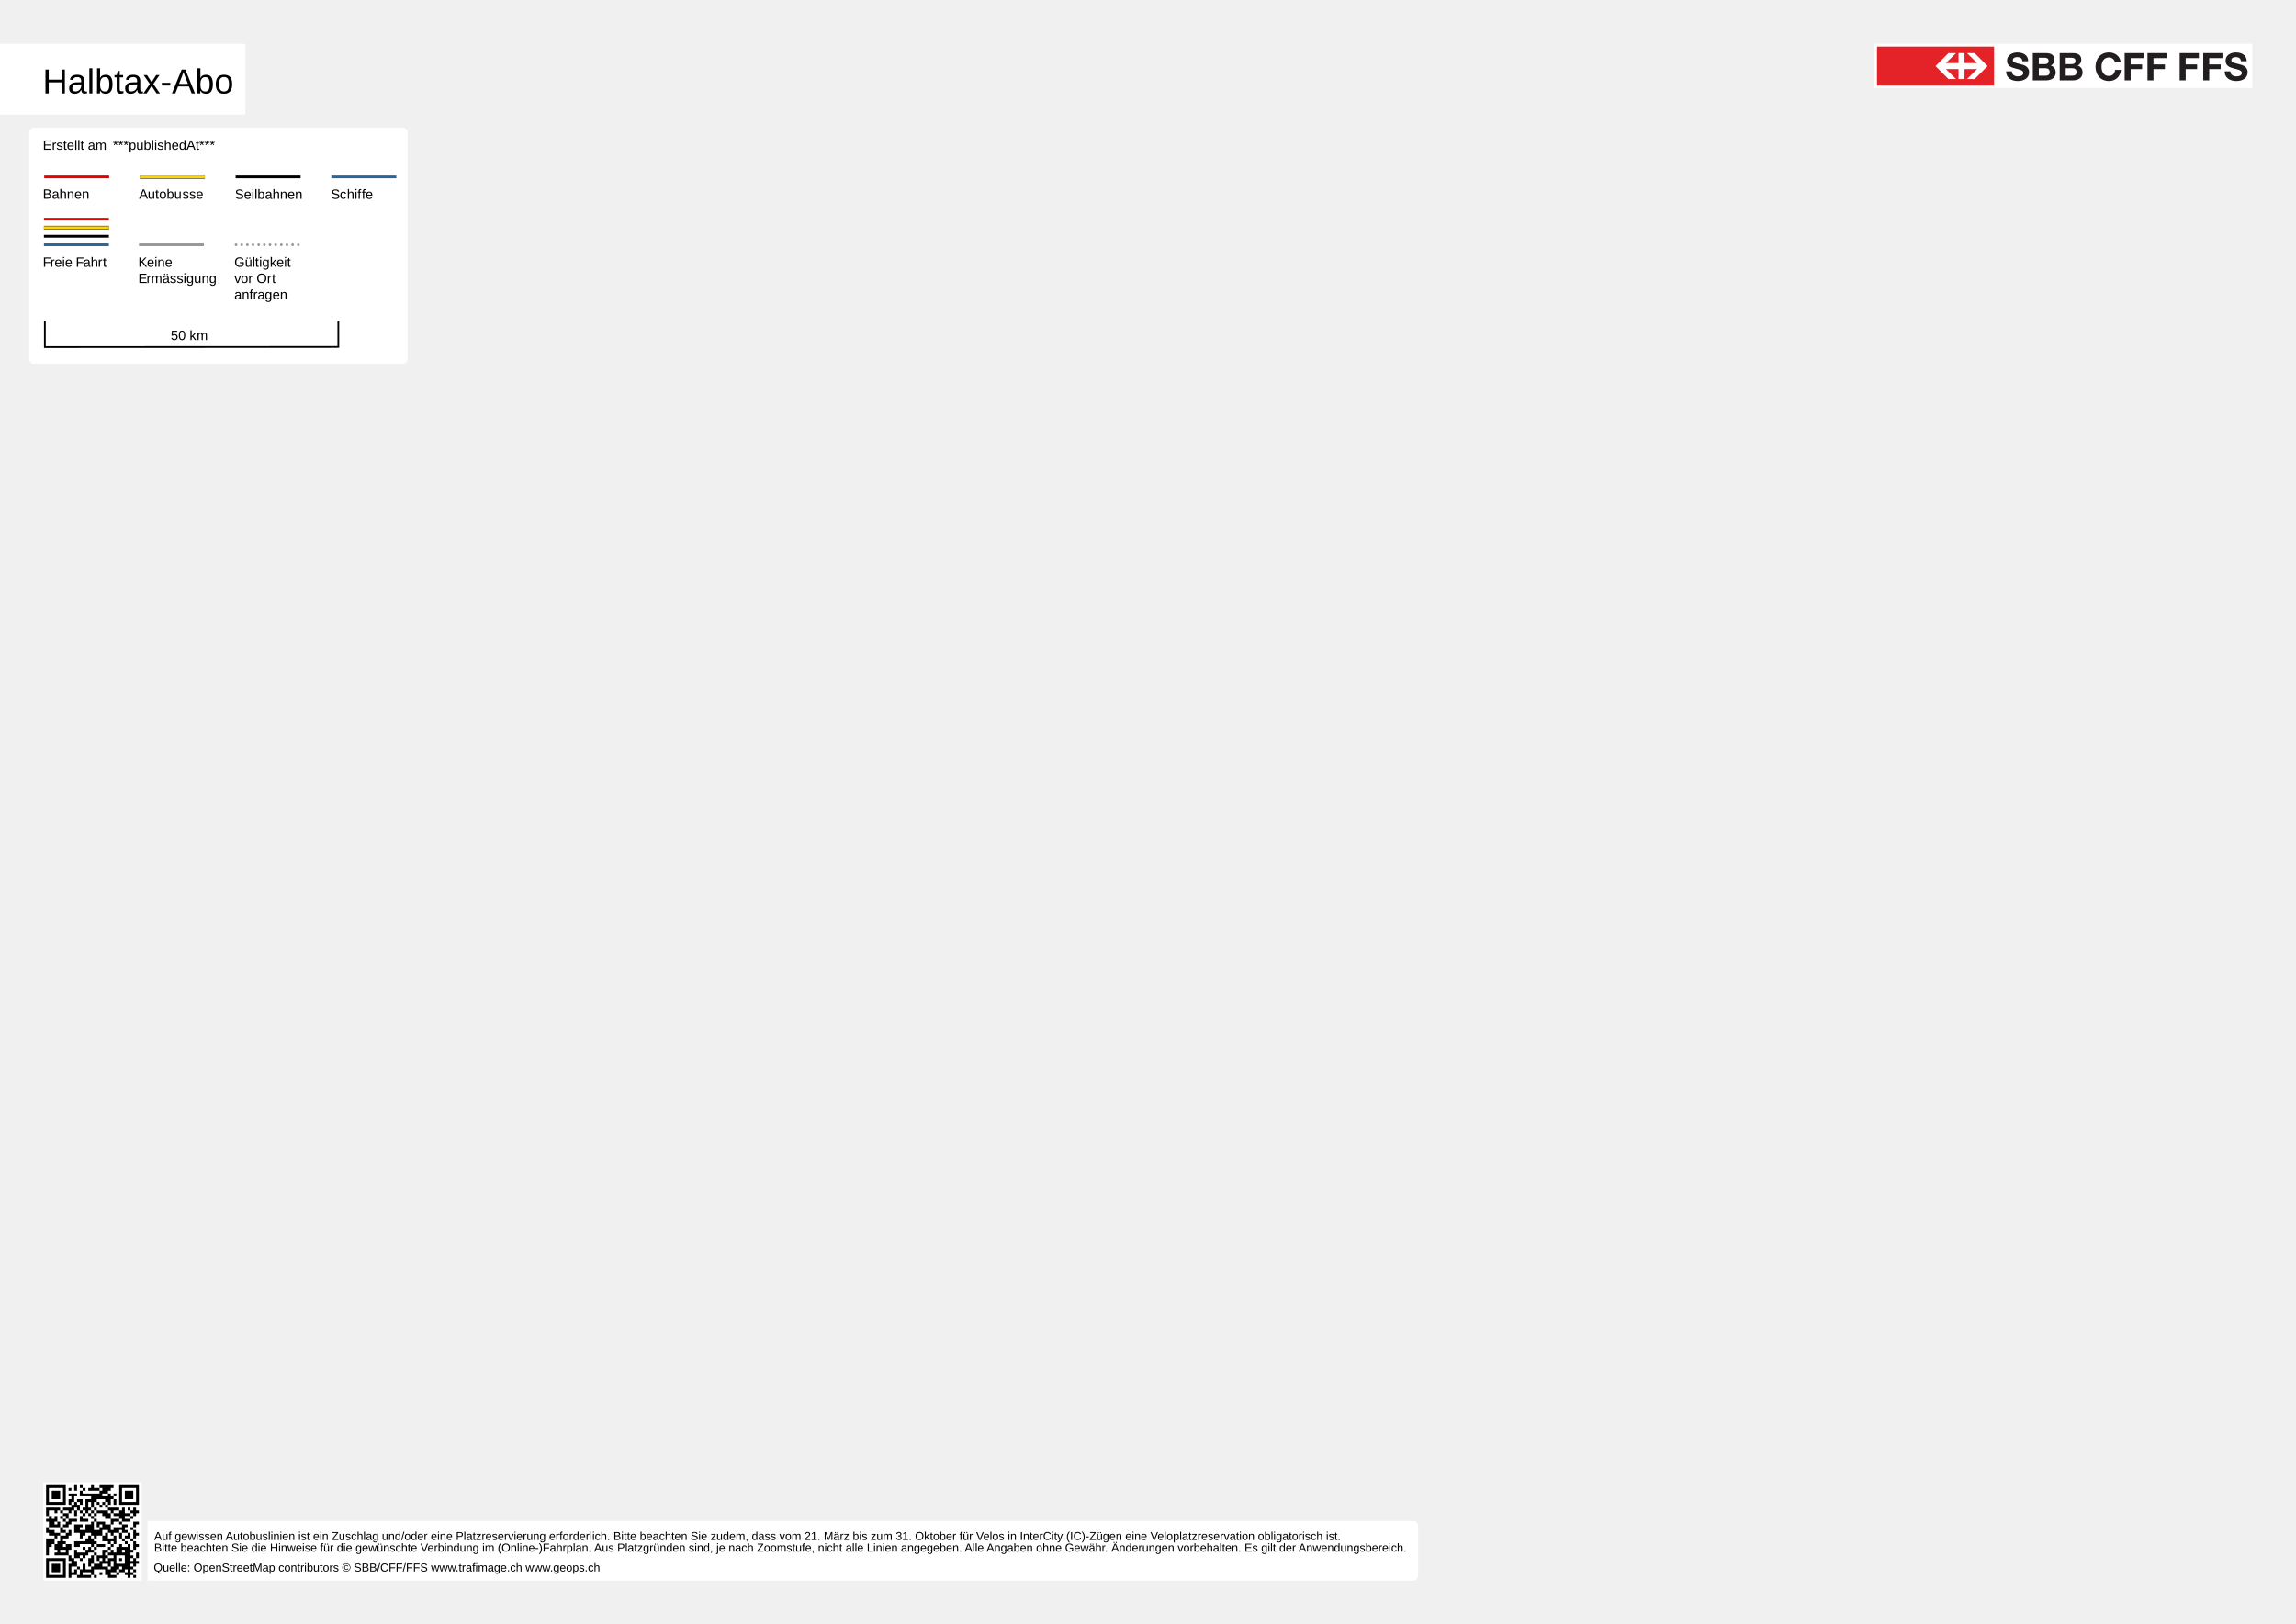
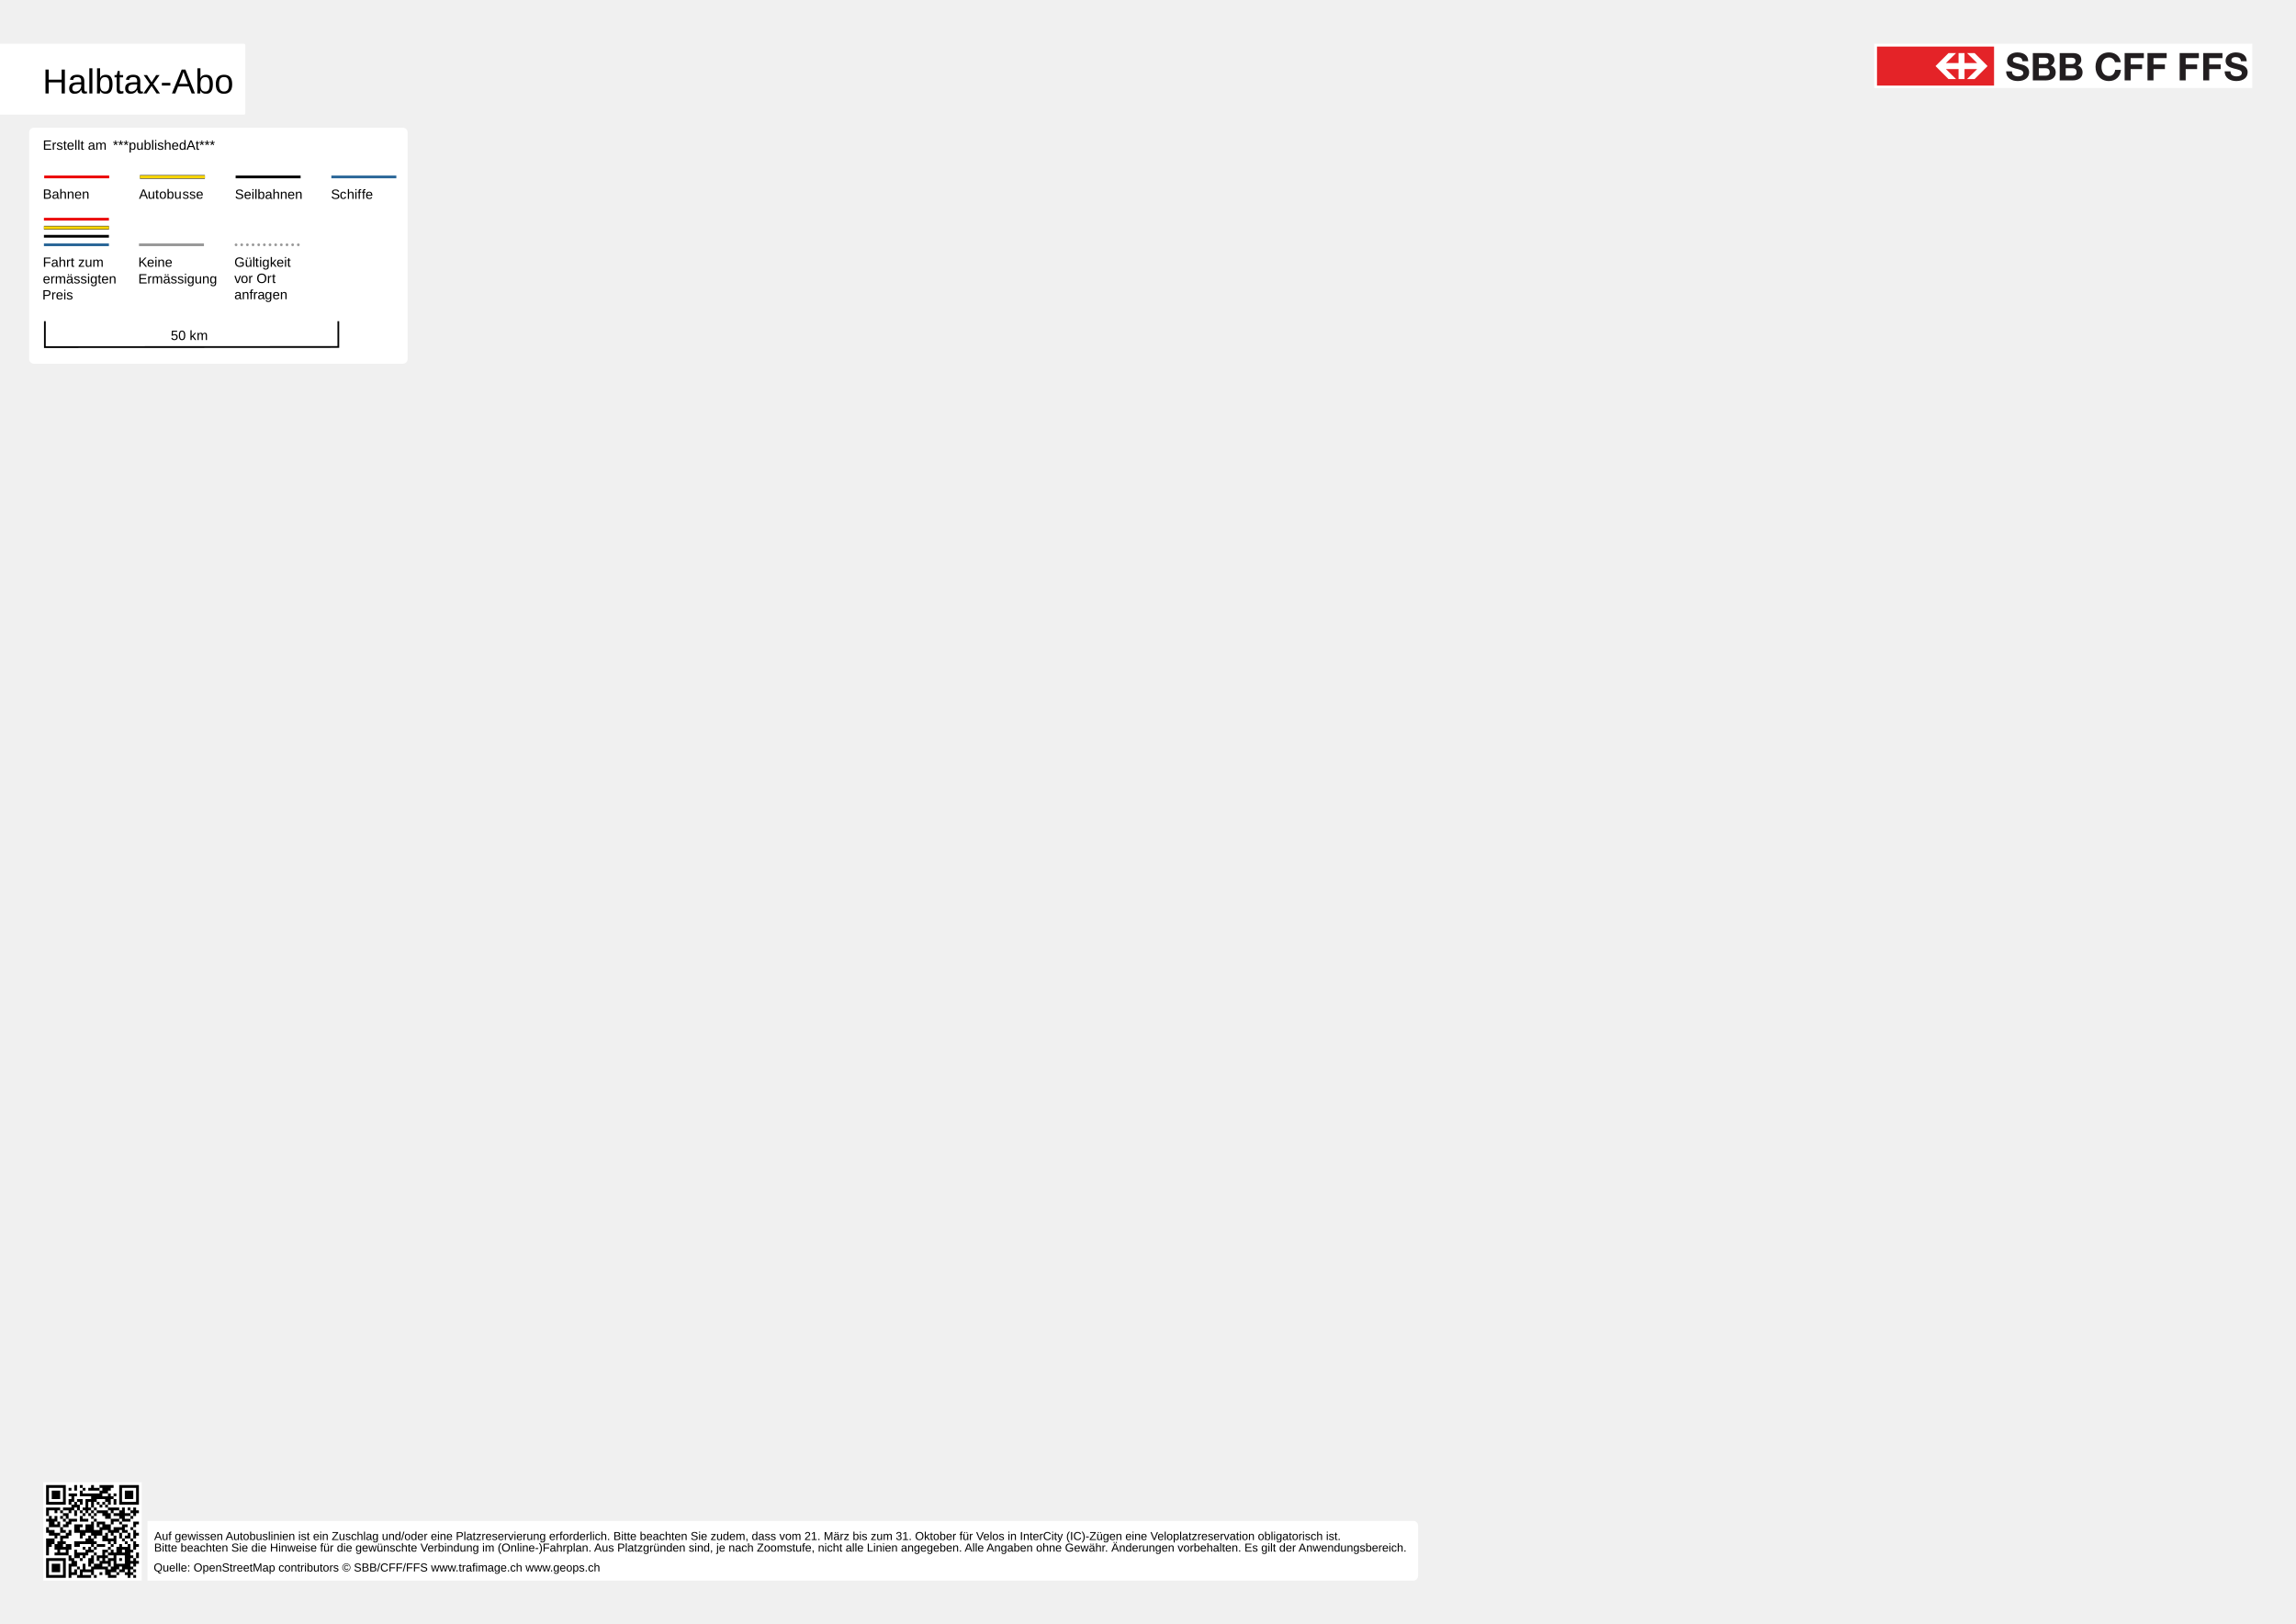
<svg xmlns="http://www.w3.org/2000/svg" id="a3" width="1587.402" height="297mm" version="1.1" viewBox="0 0 1190.551 841.89">
  <path id="rect2" d="M0 0h1190.551v841.89H0z" style="fill:none;stroke-width:0" />
  <g id="rand" transform="translate(1.85 .207)">
    <path id="rect1034" d="M74.627 788.31h656.542c1.29 0 2.334 1.224 2.334 2.735v25.487c0 1.51-1.045 2.736-2.334 2.736H74.627Z" style="fill:#fff;stroke-width:0" />
    <text id="text503" x="77.825" y="814.526" style="font-size:6px;font-family:SBBWeb-Roman,&quot;SBB Web&quot;,Arial,&quot;SBB Web&quot;">
      <tspan id="tspan84313" x="77.825" y="814.526">Quelle: OpenStreetMap contributors © SBB/CFF/FFS www.traﬁmage.ch www.geops.ch</tspan>
    </text>
    <text xml:space="preserve" id="text105827" x="78.083" y="798.215" style="font-size:6px;line-height:1;font-family:SBBWeb-Roman,&quot;SBB Web&quot;,Arial,&quot;SBB Web&quot;">
      <tspan id="tspan127563" x="78.083" y="798.215">Auf gewissen Autobuslinien ist ein Zuschlag und/oder eine Platzreservierung erforderlich. Bitte beachten Sie zudem, dass vom 21. März bis zum 31. Oktober für Velos in InterCity (IC)-Zügen eine Veloplatzreservation obligatorisch ist.</tspan>
      <tspan id="tspan127565" x="78.083" y="804.215">Bitte beachten Sie die Hinweise für die gewünschte Verbindung im (Online-)Fahrplan. Aus Platzgründen sind, je nach Zoomstufe, nicht alle Linien angegeben. Alle Angaben ohne Gewähr. Änderungen vorbehalten. Es gilt der Anwendungsbereich.</tspan>
    </text>
  </g>
  <g id="qr-code">
    <path id="rect23865" d="M22.453 768.451h51.024v51.024H22.453z" style="fill:#fff;stroke-width:0" />
    <path id="path23867" d="M23.91 769.91h1.459v1.457H23.91Zm1.459 0h1.457v1.457H25.37zm1.457 0h1.458v1.457h-1.458zm1.458 0h1.458v1.457h-1.458zm1.458 0H31.2v1.457h-1.458zm1.458 0h1.458v1.457H31.2zm1.458 0h1.457v1.457h-1.457Zm5.83 0h1.459v1.457h-1.458zm2.917 0h1.457v1.457h-1.457zm5.83 0h1.459v1.457h-1.458zm4.374 0h1.458v1.457h-1.458zm1.458 0h1.458v1.457h-1.458zm1.458 0h1.458v1.457h-1.458zm1.458 0h1.457v1.457h-1.457zm1.457 0h1.458v1.457H57.44Zm4.374 0h1.458v1.457h-1.458zm1.458 0h1.458v1.457h-1.458zm1.458 0h1.457v1.457H64.73zm1.457 0h1.458v1.457h-1.458zm1.458 0h1.458v1.457h-1.458zm1.458 0h1.458v1.457h-1.458zm1.458 0h1.458v1.457H70.56zm-46.65 1.457h1.458v1.458H23.91Zm8.747 0h1.457v1.458h-1.457Zm2.915 0h1.458v1.458h-1.458zm2.916 0h1.458v1.458h-1.458zm4.373 0h1.458v1.458h-1.458zm2.916 0h1.458v1.458h-1.458zm1.458 0h1.458v1.458h-1.458zm1.458 0h1.457v1.458h-1.457Zm1.457 0h1.458v1.458h-1.458zm2.916 0h1.458v1.458h-1.458zm1.458 0h1.458v1.458h-1.458zm1.458 0h1.457v1.458h-1.457zm5.831 0h1.458v1.458h-1.458zm8.747 0h1.458v1.458H70.56zm-46.65 1.458h1.458v1.458H23.91Zm2.915 0h1.458v1.458h-1.458zm1.458 0h1.458v1.458h-1.458zm1.458 0H31.2v1.458h-1.458zm2.916 0h1.457v1.458h-1.457Zm8.747 0h1.457v1.458h-1.457zm10.204 0h1.458v1.458h-1.458zm1.458 0h1.458v1.458h-1.458zm1.458 0h1.458v1.458h-1.458zm7.289 0h1.458v1.458h-1.458zm2.916 0h1.457v1.458H64.73zm1.457 0h1.458v1.458h-1.458zm1.458 0h1.458v1.458h-1.458zm2.916 0h1.458v1.458H70.56zm-46.65 1.458h1.458v1.457H23.91Zm2.915 0h1.458v1.457h-1.458zm1.458 0h1.458v1.457h-1.458zm1.458 0H31.2v1.457h-1.458zm2.916 0h1.457v1.457h-1.457Zm2.915 0h1.458v1.457h-1.458zm1.458 0h1.458v1.457H37.03zm1.458 0h1.458v1.457h-1.458zm2.916 0h1.457v1.457h-1.457zm1.457 0h1.458v1.457h-1.458zm1.458 0h1.458v1.457H44.32zm1.458 0h1.458v1.457h-1.458zm1.458 0h1.458v1.457h-1.458zm1.458 0h1.457v1.457h-1.457Zm1.457 0h1.458v1.457h-1.458zm1.458 0h1.458v1.457h-1.458zm4.374 0h1.457v1.457h-1.457zm2.915 0h1.458v1.457h-1.458zm2.916 0h1.458v1.457h-1.458zm2.916 0h1.457v1.457H64.73zm1.457 0h1.458v1.457h-1.458zm1.458 0h1.458v1.457h-1.458zm2.916 0h1.458v1.457H70.56zm-46.65 1.457h1.458v1.458H23.91Zm2.915 0h1.458v1.458h-1.458zm1.458 0h1.458v1.458h-1.458zm1.458 0H31.2v1.458h-1.458zm2.916 0h1.457v1.458h-1.457Zm4.373 0h1.458v1.458H37.03zm10.205 0h1.458v1.458h-1.458zm1.458 0h1.457v1.458h-1.457Zm1.457 0h1.458v1.458h-1.458zm1.458 0h1.458v1.458h-1.458zm1.458 0h1.458v1.458h-1.458zm1.458 0h1.458v1.458h-1.458zm1.458 0h1.457v1.458h-1.457zm1.457 0h1.458v1.458H57.44Zm4.374 0h1.458v1.458h-1.458zm2.916 0h1.457v1.458H64.73zm1.457 0h1.458v1.458h-1.458zm1.458 0h1.458v1.458h-1.458zm2.916 0h1.458v1.458H70.56zm-46.65 1.458h1.458v1.458H23.91Zm8.747 0h1.457v1.458h-1.457Zm2.915 0h1.458v1.458h-1.458zm1.458 0h1.458v1.458H37.03zm2.916 0h1.458v1.458h-1.458zm1.458 0h1.457v1.458h-1.457zm2.915 0h1.458v1.458H44.32zm1.458 0h1.458v1.458h-1.458zm1.458 0h1.458v1.458h-1.458zm1.458 0h1.457v1.458h-1.457Zm5.83 0h1.459v1.458h-1.458zm1.459 0h1.457v1.458h-1.457zm2.915 0h1.458v1.458h-1.458zm2.916 0h1.458v1.458h-1.458zm8.747 0h1.458v1.458H70.56zm-46.65 1.458h1.458v1.458H23.91Zm1.458 0h1.457v1.458H25.37zm1.457 0h1.458v1.458h-1.458zm1.458 0h1.458v1.458h-1.458zm1.458 0H31.2v1.458h-1.458zm1.458 0h1.458v1.458H31.2zm1.458 0h1.457v1.458h-1.457Zm2.915 0h1.458v1.458h-1.458zm2.916 0h1.458v1.458h-1.458zm2.916 0h1.457v1.458h-1.457zm2.915 0h1.458v1.458H44.32zm2.916 0h1.458v1.458h-1.458zm2.915 0h1.458v1.458h-1.458zm2.916 0h1.458v1.458h-1.458zm2.916 0h1.457v1.458h-1.457zm2.915 0h1.458v1.458h-1.458zm2.916 0h1.458v1.458h-1.458zm1.458 0h1.458v1.458h-1.458zm1.458 0h1.457v1.458H64.73zm1.457 0h1.458v1.458h-1.458zm1.458 0h1.458v1.458h-1.458zm1.458 0h1.458v1.458h-1.458zm1.458 0h1.458v1.458H70.56zm-33.53 1.458h1.458v1.458H37.03zm1.458 0h1.458v1.458h-1.458zm1.458 0h1.458v1.458h-1.458zm4.373 0h1.458v1.458H44.32zm2.916 0h1.458v1.458h-1.458zm4.373 0h1.458v1.458h-1.458zm2.916 0h1.458v1.458h-1.458zm-30.614 1.458h1.458v1.458H23.91Zm1.458 0h1.457v1.458H25.37zm1.457 0h1.458v1.458h-1.458zm1.458 0h1.458v1.458h-1.458zm1.458 0H31.2v1.458h-1.458zm2.916 0h1.457v1.458h-1.457Zm1.457 0h1.458v1.458h-1.458zm1.458 0h1.458v1.458h-1.458zm1.458 0h1.458v1.458H37.03zm2.916 0h1.458v1.458h-1.458zm2.915 0h1.458v1.458h-1.458zm1.458 0h1.458v1.458H44.32zm1.458 0h1.458v1.458h-1.458zm2.916 0h1.457v1.458h-1.457Zm7.289 0h1.457v1.458h-1.457zm1.457 0h1.458v1.458H57.44Zm1.458 0h1.458v1.458h-1.458zm1.458 0h1.458v1.458h-1.458zm2.916 0h1.458v1.458h-1.458zm2.915 0h1.458v1.458h-1.458zm2.916 0h1.458v1.458h-1.458zm-45.192 1.458h1.458v1.457H23.91Zm4.373 0h1.458v1.457h-1.458zm2.916 0h1.458v1.457H31.2zm4.373 0h1.458v1.457h-1.458zm2.916 0h1.458v1.457h-1.458zm2.916 0h1.457v1.457h-1.457zm2.915 0h1.458v1.457H44.32zm2.916 0h1.458v1.457h-1.458zm2.915 0h1.458v1.457h-1.458zm1.458 0h1.458v1.457h-1.458zm1.458 0h1.458v1.457h-1.458zm1.458 0h1.458v1.457h-1.458zm2.915 0h1.458v1.457H57.44Zm4.374 0h1.458v1.457h-1.458zm1.458 0h1.458v1.457h-1.458zm4.373 0h1.458v1.457h-1.458zm1.458 0h1.458v1.457h-1.458zm1.458 0h1.458v1.457H70.56zm-46.65 1.457h1.458v1.458H23.91Zm8.747 0h1.457v1.458h-1.457Zm1.457 0h1.458v1.458h-1.458zm4.374 0h1.458v1.458h-1.458zm4.373 0h1.458v1.458h-1.458zm2.916 0h1.458v1.458h-1.458zm2.916 0h1.457v1.458h-1.457Zm4.373 0h1.458v1.458h-1.458zm1.458 0h1.458v1.458h-1.458zm1.458 0h1.457v1.458h-1.457zm2.915 0h1.458v1.458h-1.458zm1.458 0h1.458v1.458h-1.458zm1.458 0h1.458v1.458h-1.458zm1.458 0h1.458v1.458h-1.458zm1.458 0h1.457v1.458H64.73zm1.457 0h1.458v1.458h-1.458zm2.916 0h1.458v1.458h-1.458zm-43.734 1.458h1.457v1.458H25.37zm2.915 0h1.458v1.458h-1.458zm2.916 0h1.458v1.458H31.2zm2.915 0h1.458v1.458h-1.458zm7.29 0h1.457v1.458h-1.457zm5.83 0h1.459v1.458h-1.458zm7.29 0h1.458v1.458h-1.458zm1.458 0h1.457v1.458h-1.457zm5.831 0h1.458v1.458h-1.458zm1.458 0h1.458v1.458h-1.458zm4.373 0h1.458v1.458h-1.458zm-43.734 1.458h1.458v1.458H23.91Zm1.458 0h1.457v1.458H25.37zm1.457 0h1.458v1.458h-1.458zm1.458 0h1.458v1.458h-1.458zm4.374 0h1.457v1.458h-1.457Zm2.915 0h1.458v1.458h-1.458zm1.458 0h1.458v1.458H37.03zm1.458 0h1.458v1.458h-1.458zm2.916 0h1.457v1.458h-1.457zm1.457 0h1.458v1.458h-1.458zm1.458 0h1.458v1.458H44.32zm4.374 0h1.457v1.458h-1.457Zm8.746 0h1.458v1.458H57.44Zm1.458 0h1.458v1.458h-1.458zm1.458 0h1.458v1.458h-1.458zm2.916 0h1.458v1.458h-1.458zm1.458 0h1.457v1.458H64.73zm1.457 0h1.458v1.458h-1.458zm-40.818 1.458h1.457v1.458H25.37zm1.457 0h1.458v1.458h-1.458zm2.916 0H31.2v1.458h-1.458zm4.373 0h1.458v1.458h-1.458zm1.458 0h1.458v1.458h-1.458zm11.663 0h1.458v1.458h-1.458zm2.915 0h1.458v1.458h-1.458zm1.458 0h1.458v1.458h-1.458zm1.458 0h1.458v1.458h-1.458zm4.373 0h1.458v1.458H57.44Zm4.374 0h1.458v1.458h-1.458zm7.289 0h1.458v1.458h-1.458zm1.458 0h1.458v1.458H70.56zm-45.192 1.458h1.457v1.457H25.37zm1.457 0h1.458v1.457h-1.458zm1.458 0h1.458v1.457h-1.458zm1.458 0H31.2v1.457h-1.458zm2.916 0h1.457v1.457h-1.457Zm1.457 0h1.458v1.457h-1.458zm4.374 0h1.458v1.457h-1.458zm1.458 0h1.458v1.457h-1.458zm1.458 0h1.457v1.457h-1.457zm2.915 0h1.458v1.457H44.32zm1.458 0h1.458v1.457h-1.458zm1.458 0h1.458v1.457h-1.458zm2.915 0h1.458v1.457h-1.458zm2.916 0h1.458v1.457h-1.458zm1.458 0h1.458v1.457h-1.458zm1.458 0h1.457v1.457h-1.457zm7.289 0h1.458v1.457h-1.458zm1.458 0h1.457v1.457H64.73zm4.373 0h1.458v1.457h-1.458zm-45.192 1.457h1.458v1.458H23.91Zm7.289 0h1.458v1.458H31.2zm7.289 0h1.458v1.458h-1.458zm1.458 0h1.458v1.458h-1.458zm4.373 0h1.458v1.458H44.32zm1.458 0h1.458v1.458h-1.458zm1.458 0h1.458v1.458h-1.458zm4.373 0h1.458v1.458h-1.458zm1.458 0h1.458v1.458h-1.458zm1.458 0h1.458v1.458h-1.458zm1.458 0h1.457v1.458h-1.457zm2.915 0h1.458v1.458h-1.458zm1.458 0h1.458v1.458h-1.458zm1.458 0h1.458v1.458h-1.458zm1.458 0h1.458v1.458h-1.458zm4.373 0h1.458v1.458h-1.458zm-43.734 1.458h1.458v1.458H23.91Zm1.458 0h1.457v1.458H25.37zm1.457 0h1.458v1.458h-1.458zm4.374 0h1.458v1.458H31.2zm1.458 0h1.457v1.458h-1.457Zm2.915 0h1.458v1.458h-1.458zm2.916 0h1.458v1.458h-1.458zm1.458 0h1.458v1.458h-1.458zm1.458 0h1.457v1.458h-1.457zm1.457 0h1.458v1.458h-1.458zm1.458 0h1.458v1.458H44.32zm1.458 0h1.458v1.458h-1.458zm1.458 0h1.458v1.458h-1.458zm1.458 0h1.457v1.458h-1.457Zm1.457 0h1.458v1.458h-1.458zm1.458 0h1.458v1.458h-1.458zm4.374 0h1.457v1.458h-1.457zm1.457 0h1.458v1.458H57.44Zm1.458 0h1.458v1.458h-1.458zm1.458 0h1.458v1.458h-1.458zm2.916 0h1.458v1.458h-1.458zm1.458 0h1.457v1.458H64.73zm4.373 0h1.458v1.458h-1.458zm-43.734 1.458h1.457v1.458H25.37zm1.457 0h1.458v1.458h-1.458zm1.458 0h1.458v1.458h-1.458zm1.458 0H31.2v1.458h-1.458zm4.373 0h1.458v1.458h-1.458zm1.458 0h1.458v1.458h-1.458zm5.832 0h1.457v1.458h-1.457zm1.457 0h1.458v1.458h-1.458zm4.374 0h1.458v1.458h-1.458zm1.458 0h1.457v1.458h-1.457Zm1.457 0h1.458v1.458h-1.458zm1.458 0h1.458v1.458h-1.458zm2.916 0h1.458v1.458h-1.458zm2.915 0h1.458v1.458H57.44Zm4.374 0h1.458v1.458h-1.458zm4.373 0h1.458v1.458h-1.458zm2.916 0h1.458v1.458h-1.458zm1.458 0h1.458v1.458H70.56zm-42.277 1.458h1.458v1.458h-1.458zm2.916 0h1.458v1.458H31.2zm1.458 0h1.457v1.458h-1.457Zm1.457 0h1.458v1.458h-1.458zm7.29 0h1.457v1.458h-1.457zm4.373 0h1.458v1.458h-1.458zm2.916 0h1.457v1.458h-1.457Zm4.373 0h1.458v1.458h-1.458zm1.458 0h1.458v1.458h-1.458zm4.373 0h1.458v1.458h-1.458zm2.916 0h1.458v1.458h-1.458zm2.916 0h1.457v1.458H64.73zm1.457 0h1.458v1.458h-1.458zm2.916 0h1.458v1.458h-1.458zm-45.192 1.458h1.458v1.458H23.91Zm1.458 0h1.457v1.458H25.37zm1.457 0h1.458v1.458h-1.458zm4.374 0h1.458v1.458H31.2zm13.12 0h1.458v1.458H44.32zm1.458 0h1.458v1.458h-1.458zm1.458 0h1.458v1.458h-1.458zm5.831 0h1.458v1.458h-1.458zm1.458 0h1.458v1.458h-1.458zm1.458 0h1.457v1.458h-1.457zm1.457 0h1.458v1.458H57.44Zm1.458 0h1.458v1.458h-1.458zm4.374 0h1.458v1.458h-1.458zm4.373 0h1.458v1.458h-1.458zm-43.734 1.458h1.458v1.457H23.91Zm1.458 0h1.457v1.457H25.37zm1.457 0h1.458v1.457h-1.458zm2.916 0H31.2v1.457h-1.458zm1.458 0h1.458v1.457H31.2zm1.458 0h1.457v1.457h-1.457Zm5.83 0h1.459v1.457h-1.458zm1.459 0h1.458v1.457h-1.458zm1.458 0h1.457v1.457h-1.457zm1.457 0h1.458v1.457h-1.458zm1.458 0h1.458v1.457H44.32zm1.458 0h1.458v1.457h-1.458zm1.458 0h1.458v1.457h-1.458zm1.458 0h1.457v1.457h-1.457Zm7.289 0h1.457v1.457h-1.457zm2.915 0h1.458v1.457h-1.458zm5.832 0h1.457v1.457H64.73zm4.373 0h1.458v1.457h-1.458zm-45.192 1.457h1.458v1.458H23.91Zm1.458 0h1.457v1.458H25.37zm2.915 0h1.458v1.458h-1.458zm1.458 0H31.2v1.458h-1.458zm1.458 0h1.458v1.458H31.2zm2.915 0h1.458v1.458h-1.458zm1.458 0h1.458v1.458h-1.458zm2.916 0h1.458v1.458h-1.458zm1.458 0h1.458v1.458h-1.458zm7.289 0h1.458v1.458h-1.458zm2.915 0h1.458v1.458h-1.458zm1.458 0h1.458v1.458h-1.458zm1.458 0h1.458v1.458h-1.458zm4.373 0h1.458v1.458H57.44Zm4.374 0h1.458v1.458h-1.458zm4.373 0h1.458v1.458h-1.458zm2.916 0h1.458v1.458h-1.458zm1.458 0h1.458v1.458H70.56zm-46.65 1.458h1.458v1.458H23.91Zm4.373 0h1.458v1.458h-1.458zm1.458 0H31.2v1.458h-1.458zm1.458 0h1.458v1.458H31.2zm1.458 0h1.457v1.458h-1.457Zm1.457 0h1.458v1.458h-1.458zm1.458 0h1.458v1.458h-1.458zm7.29 0h1.457v1.458h-1.458zm2.915 0h1.458v1.458h-1.458zm2.916 0h1.457v1.458h-1.457Zm7.289 0h1.457v1.458h-1.457zm4.373 0h1.458v1.458h-1.458zm1.458 0h1.458v1.458h-1.458zm1.458 0h1.458v1.458h-1.458zm1.458 0h1.457v1.458H64.73zm1.457 0h1.458v1.458h-1.458zm2.916 0h1.458v1.458h-1.458zm-45.192 1.458h1.458v1.458H23.91Zm5.831 0H31.2v1.458h-1.458zm4.373 0h1.458v1.458h-1.458zm4.374 0h1.458v1.458h-1.458zm5.831 0h1.458v1.458H44.32zm1.458 0h1.458v1.458h-1.458zm1.458 0h1.458v1.458h-1.458zm5.831 0h1.458v1.458h-1.458zm1.458 0h1.458v1.458h-1.458zm2.915 0h1.458v1.458H57.44Zm2.916 0h1.458v1.458h-1.458zm1.458 0h1.458v1.458h-1.458zm2.916 0h1.457v1.458H64.73zm1.457 0h1.458v1.458h-1.458zm1.458 0h1.458v1.458h-1.458zm-43.734 1.458h1.458v1.458H23.91Zm4.373 0h1.458v1.458h-1.458zm1.458 0H31.2v1.458h-1.458zm1.458 0h1.458v1.458H31.2zm1.458 0h1.457v1.458h-1.457Zm1.457 0h1.458v1.458h-1.458zm4.374 0h1.458v1.458h-1.458zm1.458 0h1.458v1.458h-1.458zm1.458 0h1.457v1.458h-1.457zm1.457 0h1.458v1.458h-1.458zm1.458 0h1.458v1.458H44.32zm4.374 0h1.457v1.458h-1.457Zm4.373 0h1.458v1.458h-1.458zm2.916 0h1.457v1.458h-1.457zm1.457 0h1.458v1.458H57.44Zm1.458 0h1.458v1.458h-1.458zm1.458 0h1.458v1.458h-1.458zm1.458 0h1.458v1.458h-1.458zm1.458 0h1.458v1.458h-1.458zm1.458 0h1.457v1.458H64.73zm1.457 0h1.458v1.458h-1.458zm4.374 0h1.458v1.458H70.56zm-34.988 1.458h1.458v1.457h-1.458zm2.916 0h1.458v1.457h-1.458zm1.458 0h1.458v1.457h-1.458zm2.915 0h1.458v1.457h-1.458zm4.374 0h1.458v1.457h-1.458zm2.915 0h1.458v1.457h-1.458zm1.458 0h1.458v1.457h-1.458zm1.458 0h1.458v1.457h-1.458zm1.458 0h1.458v1.457h-1.458zm4.373 0h1.458v1.457h-1.458zm5.832 0h1.457v1.457H64.73zm1.457 0h1.458v1.457h-1.458zm1.458 0h1.458v1.457h-1.458zm2.916 0h1.458v1.457H70.56zm-46.65 1.457h1.458v1.458H23.91Zm1.458 0h1.457v1.458H25.37zm1.457 0h1.458v1.458h-1.458zm1.458 0h1.458v1.458h-1.458zm1.458 0H31.2v1.458h-1.458zm1.458 0h1.458v1.458H31.2zm1.458 0h1.457v1.458h-1.457Zm2.915 0h1.458v1.458h-1.458zm1.458 0h1.458v1.458H37.03zm4.374 0h1.457v1.458h-1.457zm4.373 0h1.458v1.458h-1.458zm1.458 0h1.458v1.458h-1.458zm2.915 0h1.458v1.458h-1.458zm2.916 0h1.458v1.458h-1.458zm2.916 0h1.457v1.458h-1.457zm1.457 0h1.458v1.458H57.44Zm1.458 0h1.458v1.458h-1.458zm2.916 0h1.458v1.458h-1.458zm2.916 0h1.457v1.458H64.73zm1.457 0h1.458v1.458h-1.458zm2.916 0h1.458v1.458h-1.458zm-45.192 1.458h1.458v1.458H23.91Zm8.747 0h1.457v1.458h-1.457Zm4.373 0h1.458v1.458H37.03zm1.458 0h1.458v1.458h-1.458zm7.289 0h1.458v1.458h-1.458zm1.458 0h1.458v1.458h-1.458zm4.373 0h1.458v1.458h-1.458zm1.458 0h1.458v1.458h-1.458zm1.458 0h1.458v1.458h-1.458zm1.458 0h1.457v1.458h-1.457zm2.915 0h1.458v1.458h-1.458zm5.832 0h1.457v1.458H64.73zm1.457 0h1.458v1.458h-1.458zm1.458 0h1.458v1.458h-1.458zm1.458 0h1.458v1.458h-1.458zm1.458 0h1.458v1.458H70.56Zm-46.65 1.458h1.458v1.458H23.91Zm2.915 0h1.458v1.458h-1.458zm1.458 0h1.458v1.458h-1.458zm1.458 0H31.2v1.458h-1.458zm2.916 0h1.457v1.458h-1.457Zm2.915 0h1.458v1.458h-1.458zm1.458 0h1.458v1.458H37.03zm1.458 0h1.458v1.458h-1.458zm4.373 0h1.458v1.458h-1.458zm2.916 0h1.458v1.458h-1.458zm2.916 0h1.457v1.458h-1.457Zm1.457 0h1.458v1.458h-1.458zm1.458 0h1.458v1.458H51.61zm4.374 0h1.458v1.458h-1.458zm2.915 0h1.458v1.458h-1.458zm1.458 0h1.458v1.458h-1.458zm1.458 0h1.458v1.458h-1.458zm1.458 0h1.458v1.458h-1.458zm1.458 0h1.457v1.458H64.73zm1.457 0h1.458v1.458h-1.458zm2.916 0h1.458v1.458h-1.458zm-45.192 1.458h1.458v1.458H23.91Zm2.915 0h1.458v1.458h-1.458zm1.458 0h1.458v1.458h-1.458zm1.458 0H31.2v1.458h-1.458zm2.916 0h1.457v1.458h-1.457Zm2.915 0h1.458v1.458h-1.458zm4.374 0h1.458v1.458h-1.458zm2.915 0h1.458v1.458h-1.458zm4.374 0h1.458v1.458h-1.458zm1.458 0h1.457v1.458h-1.457Zm1.457 0h1.458v1.458h-1.458zm1.458 0h1.458v1.458h-1.458zm1.458 0h1.458v1.458h-1.458zm1.458 0h1.458v1.458h-1.458zm2.915 0h1.458v1.458H57.44Zm1.458 0h1.458v1.458h-1.458zm1.458 0h1.458v1.458h-1.458zm2.916 0h1.458v1.458h-1.458zm1.458 0h1.457v1.458H64.73zm1.457 0h1.458v1.458h-1.458zm1.458 0h1.458v1.458h-1.458zm-43.734 1.458h1.458v1.458H23.91Zm2.915 0h1.458v1.458h-1.458zm1.458 0h1.458v1.458h-1.458zm1.458 0H31.2v1.458h-1.458zm2.916 0h1.457v1.458h-1.457Zm2.915 0h1.458v1.458h-1.458zm2.916 0h1.458v1.458h-1.458zm2.916 0h1.457v1.458h-1.457zm1.457 0h1.458v1.458h-1.458zm1.458 0h1.458v1.458H44.32zm1.458 0h1.458v1.458h-1.458zm1.458 0h1.458v1.458h-1.458zm7.289 0h1.458v1.458h-1.458zm1.458 0h1.457v1.458h-1.457zm1.457 0h1.458v1.458H57.44Zm1.458 0h1.458v1.458h-1.458zm2.916 0h1.458v1.458h-1.458zm1.458 0h1.458v1.458h-1.458zm2.915 0h1.458v1.458h-1.458zm2.916 0h1.458v1.458h-1.458zm-45.192 1.458h1.458v1.457H23.91Zm8.747 0h1.457v1.457h-1.457Zm2.915 0h1.458v1.457h-1.458zm1.458 0h1.458v1.457H37.03zm1.458 0h1.458v1.457h-1.458zm2.916 0h1.457v1.457h-1.457zm5.83 0h1.459v1.457h-1.458zm4.374 0h1.458v1.457h-1.458zm2.916 0h1.458v1.457h-1.458zm1.458 0h1.457v1.457h-1.457zm4.373 0h1.458v1.457h-1.458zm4.374 0h1.457v1.457H64.73zm1.457 0h1.458v1.457h-1.458zm1.458 0h1.458v1.457h-1.458zm-43.734 1.457h1.458v1.458H23.91Zm1.458 0h1.457v1.458H25.37zm1.457 0h1.458v1.458h-1.458zm1.458 0h1.458v1.458h-1.458zm1.458 0H31.2v1.458h-1.458zm1.458 0h1.458v1.458H31.2zm1.458 0h1.457v1.458h-1.457Zm2.915 0h1.458v1.458h-1.458zm4.374 0h1.458v1.458h-1.458zm1.458 0h1.457v1.458h-1.457zm1.457 0h1.458v1.458h-1.458zm1.458 0h1.458v1.458H44.32zm1.458 0h1.458v1.458h-1.458zm2.916 0h1.457v1.458h-1.457Zm7.289 0h1.457v1.458h-1.457zm1.457 0h1.458v1.458H57.44Zm1.458 0h1.458v1.458h-1.458zm7.29 0h1.457v1.458h-1.458zm2.915 0h1.458v1.458h-1.458z" style="stroke-width:0" />
  </g>
  <g id="sbb">
    <path id="rect22814" d="M971.83 22.677h196.044v22.94H971.83z" style="fill:#fff;stroke-width:0" />
    <path id="rect397399" d="M973.281 23.927h192.107v20.659H973.281z" style="fill:#fff;stroke-width:0" />
    <path id="path2879" d="M973.28 44.374h60.703V24.139h-60.702v20.235Z" style="fill:#e42328;stroke-width:0" />
    <path id="path2881" d="M1009.012 32.708h6.564v-5.196h3.091v5.196h6.563l-5.28-5.196h3.918l6.745 6.745-6.745 6.744h-3.92l5.28-5.196h-6.56v5.196h-3.093v-5.196h-6.563l5.28 5.196h-3.916l-6.744-6.744 6.744-6.745h3.917" style="fill:#fff;stroke-width:0" />
    <path id="path2883" d="M1040.247 36.972c-.039 3.492 2.896 5.04 6.03 5.04 3.848 0 5.891-1.944 5.891-4.543 0-3.212-3.173-3.867-4.205-4.123-3.55-.913-4.224-1.052-4.224-2.142 0-1.19 1.15-1.606 2.143-1.606 1.488 0 2.698.435 2.796 2.143h3.015c0-3.273-2.717-4.561-5.672-4.561-2.559 0-5.296 1.388-5.296 4.285 0 2.658 2.122 3.471 4.226 4.026 2.082.554 4.203.813 4.203 2.339 0 1.448-1.666 1.766-2.757 1.766-1.666 0-3.133-.735-3.133-2.62" style="fill:#221e20;stroke-width:0" />
    <path id="path2885" d="M1057.203 29.933h2.915c1.11 0 2.143.277 2.143 1.626 0 1.19-.814 1.686-1.904 1.686h-3.154v-3.312Zm-3.113 11.741h6.861c2.559 0 5-1.23 5-4.106 0-1.764-.875-3.094-2.6-3.59a3.106 3.106 0 0 0 1.926-2.956c0-2.637-1.826-3.51-4.524-3.51h-6.663v14.162Zm3.113-6.307h3.39c1.329 0 2.241.576 2.241 2.023 0 1.467-1.07 1.865-2.3 1.865h-3.33" style="fill:#221e20;fill-rule:evenodd;stroke-width:0" />
    <path id="path2887" d="M1071.14 29.933h2.916c1.11 0 2.142.277 2.142 1.626 0 1.19-.813 1.686-1.904 1.686h-3.154v-3.312Zm-3.113 11.741h6.861c2.56 0 4.998-1.23 4.998-4.106 0-1.764-.872-3.094-2.598-3.59a3.106 3.106 0 0 0 1.924-2.956c0-2.637-1.824-3.51-4.522-3.51h-6.663v14.162Zm3.115-6.307h3.39c1.33 0 2.242.576 2.242 2.023 0 1.467-1.07 1.865-2.3 1.865h-3.331" style="fill:#221e20;fill-rule:evenodd;stroke-width:0" />
    <path id="path2889" d="M1099.666 32.272c-.377-3.272-2.994-5.096-6.108-5.096-4.384 0-6.96 3.273-6.96 7.477 0 4.086 2.576 7.358 6.96 7.358 3.471 0 5.91-2.26 6.227-5.792h-3.016c-.237 1.865-1.308 3.173-3.211 3.173-2.796 0-3.849-2.38-3.849-4.74 0-2.479 1.053-4.86 3.849-4.86 1.546 0 2.896 1.071 3.094 2.479" style="fill:#221e20;stroke-width:0" />
    <path id="path2891" d="M1101.702 41.674h3.114v-5.851h5.93v-2.42h-5.93v-3.272h6.842v-2.617h-9.956" style="fill:#221e20;stroke-width:0" />
    <path id="path2893" d="M1113.551 41.674h3.105v-5.851h5.924v-2.42h-5.926v-3.272h6.835v-2.617h-9.938" style="fill:#221e20;stroke-width:0" />
    <path id="path2895" d="M1130.233 41.674h3.122v-5.851h5.924v-2.42h-5.924v-3.272h6.834v-2.617h-9.955" style="fill:#221e20;stroke-width:0" />
    <path id="path2897" d="M1142.457 41.674h3.104v-5.851h5.924v-2.42h-5.924v-3.272h6.852v-2.617h-9.957" style="fill:#221e20;stroke-width:0" />
    <path id="path2899" d="M1153.554 36.972c-.035 3.492 2.89 5.04 6.031 5.04 3.854 0 5.889-1.944 5.889-4.543 0-3.212-3.177-3.867-4.194-4.123-3.55-.913-4.228-1.052-4.228-2.142 0-1.19 1.141-1.606 2.142-1.606 1.48 0 2.695.435 2.801 2.143h2.998c0-3.273-2.712-4.561-5.656-4.561-2.57 0-5.3 1.388-5.3 4.285 0 2.658 2.124 3.471 4.23 4.026 2.07.554 4.193.813 4.193 2.339 0 1.448-1.66 1.766-2.748 1.766-1.678 0-3.14-.735-3.14-2.62" style="fill:#221e20;stroke-width:0" />
  </g>
  <g id="title">
    <path id="path523" d="M-.224 22.677h126.9c.305 0 .552.486.552 1.084v34.59c0 .599-.247 1.084-.552 1.084H-.224Z" style="fill:#fff;stroke-width:0" />
    <text id="text745" x="22.102" y="48.444" style="font-style:normal;font-variant:normal;font-weight:400;font-stretch:normal;font-size:18px;font-family:SBBWeb-Light,&quot;SBB Web&quot;,Arial,&quot;SBB Web&quot;;-inkscape-font-specification:&quot;SBBWeb-Light, SBB Web, Arial, SBB Web, Normal&quot;;font-variant-ligatures:normal;font-variant-caps:normal;font-variant-numeric:normal;font-variant-east-asian:normal;isolation:isolate">
      <tspan id="tspan1752" x="22.102" y="48.444">Halbtax-Abo</tspan>
    </text>
  </g>
  <g id="legend" transform="translate(0 -51)">
    <rect id="rect426128-0-8-3-9-2" width="196.237" height="122.401" x="15.117" y="117.193" rx="2.551" ry="2.382" style="fill:#fff;stroke-width:0" />
    <g id="scaleline" transform="translate(0 -9)">
      <path id="rect2491" d="M22.815 226.519h135.509v13.898H22.815Z" style="fill:#fff;stroke-width:0" />
      <g id="text2343" style="isolation:isolate">
        <text id="text756" style="font-size:7px;font-family:SBBWeb-Roman,&quot;SBB Web&quot;,Arial,&quot;SBB Web&quot;;isolation:isolate" transform="translate(88.55 236.294)">
          <tspan id="tspan750" x="0" y="0">50</tspan>
          <tspan id="tspan752" x="9.731" y="0" style="letter-spacing:.003em">k</tspan>
          <tspan id="tspan754" x="13.388" y="0">m</tspan>
        </text>
      </g>
      <path id="path1881" d="M175.435 226.52v13.371l-152.168.074V226.52" style="fill:none;stroke:#000;stroke-width:.903px;stroke-miterlimit:3" />
    </g>
    <g id="g777">
      <text id="text763" x="22.21" y="154.043" style="font-size:7px;font-family:SBBWeb-Roman,&quot;SBB Web&quot;,Arial,&quot;SBB Web&quot;;isolation:isolate">
        <tspan id="tspan761" x="22.21" y="154.043">Bahnen</tspan>
      </text>
      <g id="g775">
        <path id="line765" d="M23.628 142.724h32.28" style="fill:none;stroke:#eb0000;stroke-width:1.417px;stroke-linecap:square;stroke-miterlimit:3" />
      </g>
    </g>
    <g id="g795">
      <text id="text781" x="121.817" y="154.128" style="font-size:7px;font-family:SBBWeb-Roman,&quot;SBB Web&quot;,Arial,&quot;SBB Web&quot;;isolation:isolate">
        <tspan id="tspan779" x="121.817" y="154.128">Seilbahnen</tspan>
      </text>
      <g id="g793">
        <path id="line783" d="M122.891 142.724h32.279" style="fill:none;stroke:#000;stroke-width:1.417px;stroke-linecap:square;stroke-miterlimit:3" />
      </g>
    </g>
    <g id="g838" transform="translate(-50.12 -7.5)">
      <g id="text402292-9-5-9-7-1" style="isolation:isolate">
        <text id="text809" style="font-size:7px;font-family:SBBWeb-Roman,&quot;SBB Web&quot;,Arial,&quot;SBB Web&quot;;isolation:isolate" transform="translate(171.621 196.83)">
          <tspan id="tspan797" x="0" y="0">Gül</tspan>
          <tspan id="tspan799" x="10.76" y="0" style="letter-spacing:-.013em">t</tspan>
          <tspan id="tspan801" x="12.875" y="0" style="letter-spacing:-.001em">i</tspan>
          <tspan id="tspan803" x="14.42" y="0" style="letter-spacing:-.003em">g</tspan>
          <tspan id="tspan805" x="18.419" y="0" style="letter-spacing:-.025em">k</tspan>
          <tspan id="tspan807" x="21.878" y="0">eit</tspan>
        </text>
        <text id="text827" style="font-size:7px;font-family:SBBWeb-Roman,&quot;SBB Web&quot;,Arial,&quot;SBB Web&quot;" transform="translate(171.621 205.23)">
          <tspan id="tspan811" x="0" y="0" style="letter-spacing:-.023em">v</tspan>
          <tspan id="tspan813" x="3.339" y="0">or O</tspan>
          <tspan id="tspan815" x="16.953" y="0" style="letter-spacing:.031em">r</tspan>
          <tspan id="tspan817" x="19.503" y="0">t</tspan>
          <tspan id="tspan819" x="0" y="8.4">anf</tspan>
          <tspan id="tspan821" x="9.724" y="8.4" style="letter-spacing:-.003em">ra</tspan>
          <tspan id="tspan823" x="15.764" y="8.4" style="letter-spacing:-.001em">g</tspan>
          <tspan id="tspan825" x="19.777" y="8.4" style="letter-spacing:-7e-05em">en</tspan>
        </text>
      </g>
      <g id="g836">
        <path id="line830" d="M172.523 185.415v0" style="fill:none;stroke:#999;stroke-width:1.417px;stroke-linecap:round;stroke-miterlimit:3" />
        <path id="line832" d="M175.457 185.415h27.878" style="fill:none;stroke:#999;stroke-width:1.417px;stroke-linecap:round;stroke-miterlimit:3;stroke-dasharray:0,0,0,2.934" />
        <path id="line834" d="M204.802 185.415v0" style="fill:none;stroke:#999;stroke-width:1.417px;stroke-linecap:round;stroke-miterlimit:3" />
      </g>
    </g>
    <g id="g866">
      <text id="text852" x="171.621" y="154.128" style="font-size:7px;font-family:SBBWeb-Roman,&quot;SBB Web&quot;,Arial,&quot;SBB Web&quot;;isolation:isolate">
        <tspan id="tspan840" x="171.621" y="154.128" style="letter-spacing:0em">S</tspan>
        <tspan id="tspan842" x="176.16" y="154.128" style="letter-spacing:-.003em">c</tspan>
        <tspan id="tspan844" x="179.896" y="154.128">hi</tspan>
        <tspan id="tspan846" x="185.344" y="154.128" style="letter-spacing:.023em">f</tspan>
        <tspan id="tspan848" x="187.58" y="154.128" style="letter-spacing:-.019em">f</tspan>
        <tspan id="tspan850" x="189.517" y="154.128">e</tspan>
      </text>
      <g id="g864">
        <path id="line854" d="M172.523 142.724h32.279" style="fill:none;stroke:#2a6698;stroke-width:1.417px;stroke-linecap:square;stroke-miterlimit:3" />
      </g>
    </g>
    <g id="g904">
      <text id="text880" x="72.072" y="154.042" style="font-size:7px;font-family:SBBWeb-Roman,&quot;SBB Web&quot;,Arial,&quot;SBB Web&quot;;isolation:isolate">
        <tspan id="tspan868" x="72.072" y="154.042" style="letter-spacing:-.006em">A</tspan>
        <tspan id="tspan870" x="76.567" y="154.042">u</tspan>
        <tspan id="tspan872" x="80.46" y="154.042" style="letter-spacing:-.022em">t</tspan>
        <tspan id="tspan874" x="82.507" y="154.042">obu</tspan>
        <tspan id="tspan876" x="94.569" y="154.042" style="letter-spacing:.005em">s</tspan>
        <tspan id="tspan878" x="98.103" y="154.042">se</tspan>
      </text>
      <g id="g902">
        <path id="line882" d="M73.547 142.724h31.707" style="fill:none;stroke:#3b3b3b;stroke-width:1.984px;stroke-linecap:square;stroke-miterlimit:3" />
        <path id="line892" d="M73.26 142.724h32.279" style="fill:none;stroke:#fbd700;stroke-width:1.417px;stroke-linecap:square;stroke-miterlimit:3" />
      </g>
    </g>
    <g id="g937" transform="translate(0 -7.5)">
      <g id="text402292-9-5-9" style="isolation:isolate">
-         <text id="text920" style="font-size:7px;font-family:SBBWeb-Roman,&quot;SBB Web&quot;,Arial,&quot;SBB Web&quot;;isolation:isolate" transform="translate(22.21 196.83)">
-           <tspan id="tspan906" x="0" y="0" style="letter-spacing:-.028em">F</tspan>
-           <tspan id="tspan908" x="3.821" y="0" style="letter-spacing:-.014em">r</tspan>
-           <tspan id="tspan910" x="6.053" y="0">eie</tspan>
-           <tspan id="tspan912" x="17.073" y="0" style="letter-spacing:-.027em">F</tspan>
-           <tspan id="tspan914" x="20.904" y="0">ah</tspan>
-           <tspan id="tspan916" x="28.557" y="0" style="letter-spacing:.031em">r</tspan>
-           <tspan id="tspan918" x="31.107" y="0">t</tspan>
+         <text id="text920" x="21.933" y="213.778" style="font-style:normal;font-variant:normal;font-weight:400;font-stretch:normal;font-size:7px;font-family:SBBWeb-Roman,&quot;SBB Web&quot;,Arial,&quot;SBB Web&quot;;-inkscape-font-specification:&quot;SBBWeb-Roman, SBB Web, Arial, SBB Web, Normal&quot;;font-variant-ligatures:normal;font-variant-caps:normal;font-variant-numeric:normal;font-variant-east-asian:normal;display:inline;isolation:isolate">
+           <tspan id="tspan973" x="21.933" y="213.778">Preis</tspan>
+         </text>
+         <text id="text2938" x="22.21" y="205.449" style="font-style:normal;font-variant:normal;font-weight:400;font-stretch:normal;font-size:7px;font-family:SBBWeb-Roman,&quot;SBB Web&quot;,Arial,&quot;SBB Web&quot;;-inkscape-font-specification:&quot;SBBWeb-Roman, SBB Web, Arial, SBB Web, Normal&quot;;font-variant-ligatures:normal;font-variant-caps:normal;font-variant-numeric:normal;font-variant-east-asian:normal;isolation:isolate">
+           <tspan id="tspan2946" x="22.21" y="205.449">ermässigten</tspan>
+         </text>
+         <text id="text2952" style="font-style:normal;font-variant:normal;font-weight:400;font-stretch:normal;font-size:7px;font-family:SBBWeb-Roman,&quot;SBB Web&quot;,Arial,&quot;SBB Web&quot;;-inkscape-font-specification:&quot;SBBWeb-Roman, SBB Web, Arial, SBB Web, Normal&quot;;font-variant-ligatures:normal;font-variant-caps:normal;font-variant-numeric:normal;font-variant-east-asian:normal;display:inline;isolation:isolate" transform="translate(22.21 196.83)">
+           <tspan id="tspan2948" x="0" y="0">Fahrt zum</tspan>
        </text>
      </g>
      <g id="g935">
        <path id="line923" d="M23.485 172.15h32.279" style="fill:none;stroke:#eb0000;stroke-width:1.417px;stroke-linecap:square;stroke-miterlimit:3" />
        <path id="line925" d="M23.485 180.994h32.279" style="fill:none;stroke:#000;stroke-width:1.417px;stroke-linecap:square;stroke-miterlimit:3" />
        <path id="line927" d="M23.486 185.415h32.279" style="fill:none;stroke:#2a6698;stroke-width:1.417px;stroke-linecap:square;stroke-miterlimit:3" />
        <g id="g933">
          <path id="line929" d="M23.772 176.572h31.707" style="fill:none;stroke:#3b3b3b;stroke-width:1.984px;stroke-linecap:square;stroke-miterlimit:3" />
          <path id="line931" d="M23.485 176.572h32.279" style="fill:none;stroke:#fbd700;stroke-width:1.417px;stroke-linecap:square;stroke-miterlimit:3" />
        </g>
      </g>
    </g>
    <g id="g1048" transform="translate(-50.12 -7.5)">
      <g id="text402292-9-5-9-7" style="isolation:isolate">
-         <text id="text1043" style="font-size:7px;font-family:SBBWeb-Roman,&quot;SBB Web&quot;,Arial,&quot;SBB Web&quot;;isolation:isolate" transform="translate(121.818 196.83)">
-           <tspan id="tspan1021" x="0" y="0" style="letter-spacing:-.026em">K</tspan>
-           <tspan id="tspan1023" x="4.488" y="0">eine</tspan>
-           <tspan id="tspan1025" x="0" y="8.4">E</tspan>
-           <tspan id="tspan1027" x="4.276" y="8.4" style="letter-spacing:.004em">r</tspan>
-           <tspan id="tspan1029" x="6.638" y="8.4">mä</tspan>
-           <tspan id="tspan1031" x="16.369" y="8.4" style="letter-spacing:.005em">s</tspan>
-           <tspan id="tspan1033" x="19.903" y="8.4">s</tspan>
-           <tspan id="tspan1035" x="23.403" y="8.4" style="letter-spacing:-.001em">i</tspan>
-           <tspan id="tspan1037" x="24.948" y="8.4">gu</tspan>
-           <tspan id="tspan1039" x="32.86" y="8.4" style="letter-spacing:-.002em">n</tspan>
-           <tspan id="tspan1041" x="36.736" y="8.4">g</tspan>
+         <text id="text1043" x="121.818" y="205.449" style="font-style:normal;font-variant:normal;font-weight:400;font-stretch:normal;font-size:7px;font-family:SBBWeb-Roman,&quot;SBB Web&quot;,Arial,&quot;SBB Web&quot;;-inkscape-font-specification:&quot;SBBWeb-Roman, SBB Web, Arial, SBB Web, Normal&quot;;font-variant-ligatures:normal;font-variant-caps:normal;font-variant-numeric:normal;font-variant-east-asian:normal;isolation:isolate">
+           <tspan id="tspan3037" x="121.818" y="205.449">Ermässigung</tspan>
+         </text>
+         <text id="text3035" style="font-size:7px;font-family:SBBWeb-Roman,&quot;SBB Web&quot;,Arial,&quot;SBB Web&quot;;isolation:isolate" transform="translate(121.818 196.83)">
+           <tspan id="tspan3013" x="0" y="0" style="letter-spacing:-.026em">K</tspan>
+           <tspan id="tspan3015" x="4.488" y="0">eine</tspan>
        </text>
      </g>
      <path id="line1046" d="M122.891 185.415h32.28" style="fill:none;stroke:#999;stroke-width:1.417px;stroke-linecap:square;stroke-miterlimit:3" />
    </g>
    <g id="state-publisher">
      <g id="text2350" style="isolation:isolate" transform="translate(7.5)">
        <text id="text1052" style="font-size:7px;font-family:SBBWeb-Roman,&quot;SBB Web&quot;,Arial,&quot;SBB Web&quot;;isolation:isolate" transform="translate(51.046 128.648)">
          <tspan id="tspan1050" x="0" y="0">***publishedAt***</tspan>
        </text>
      </g>
      <g id="text2347" style="isolation:isolate">
        <text id="text1057" style="font-style:normal;font-variant:normal;font-weight:400;font-stretch:normal;font-size:7px;font-family:SBBWeb-Roman,&quot;SBB Web&quot;,Arial,&quot;SBB Web&quot;;-inkscape-font-specification:&quot;SBBWeb-Roman, SBB Web, Arial, SBB Web, Normal&quot;;font-variant-ligatures:normal;font-variant-caps:normal;font-variant-numeric:normal;font-variant-east-asian:normal;isolation:isolate" transform="translate(22.21 128.648)">
          <tspan id="tspan1034" x="0" y="0">Erstellt am</tspan>
        </text>
      </g>
    </g>
  </g>
</svg>
